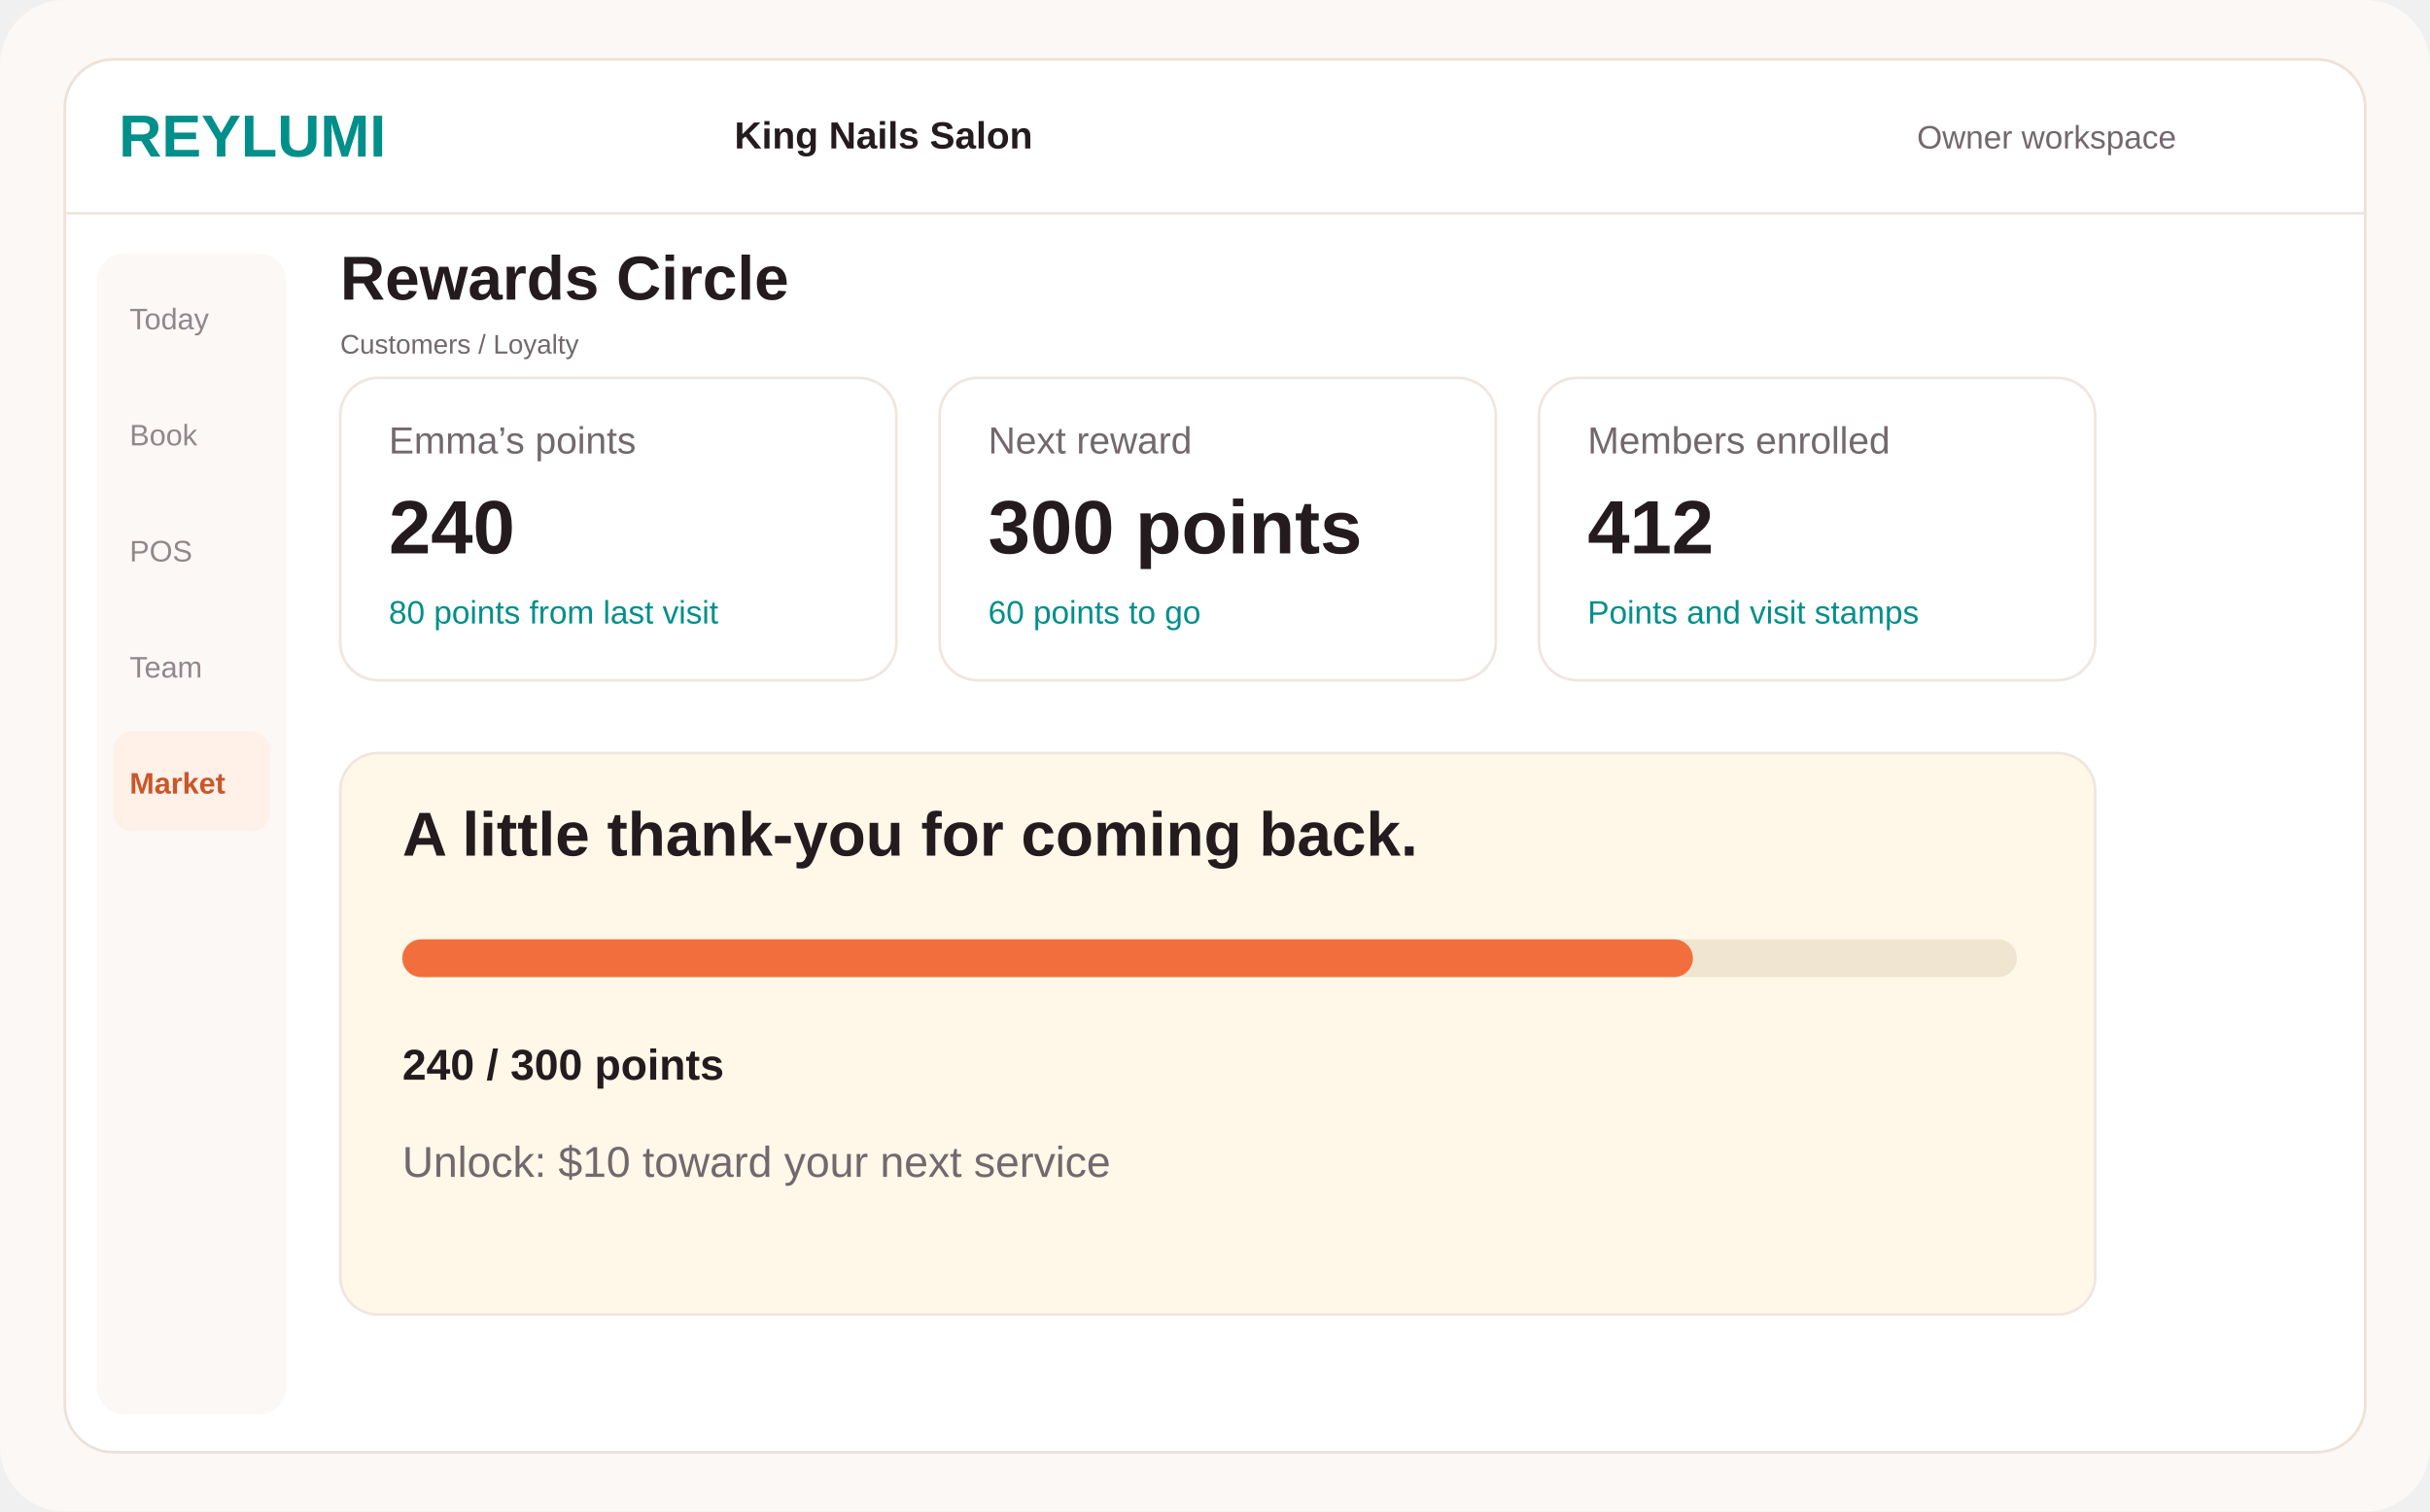
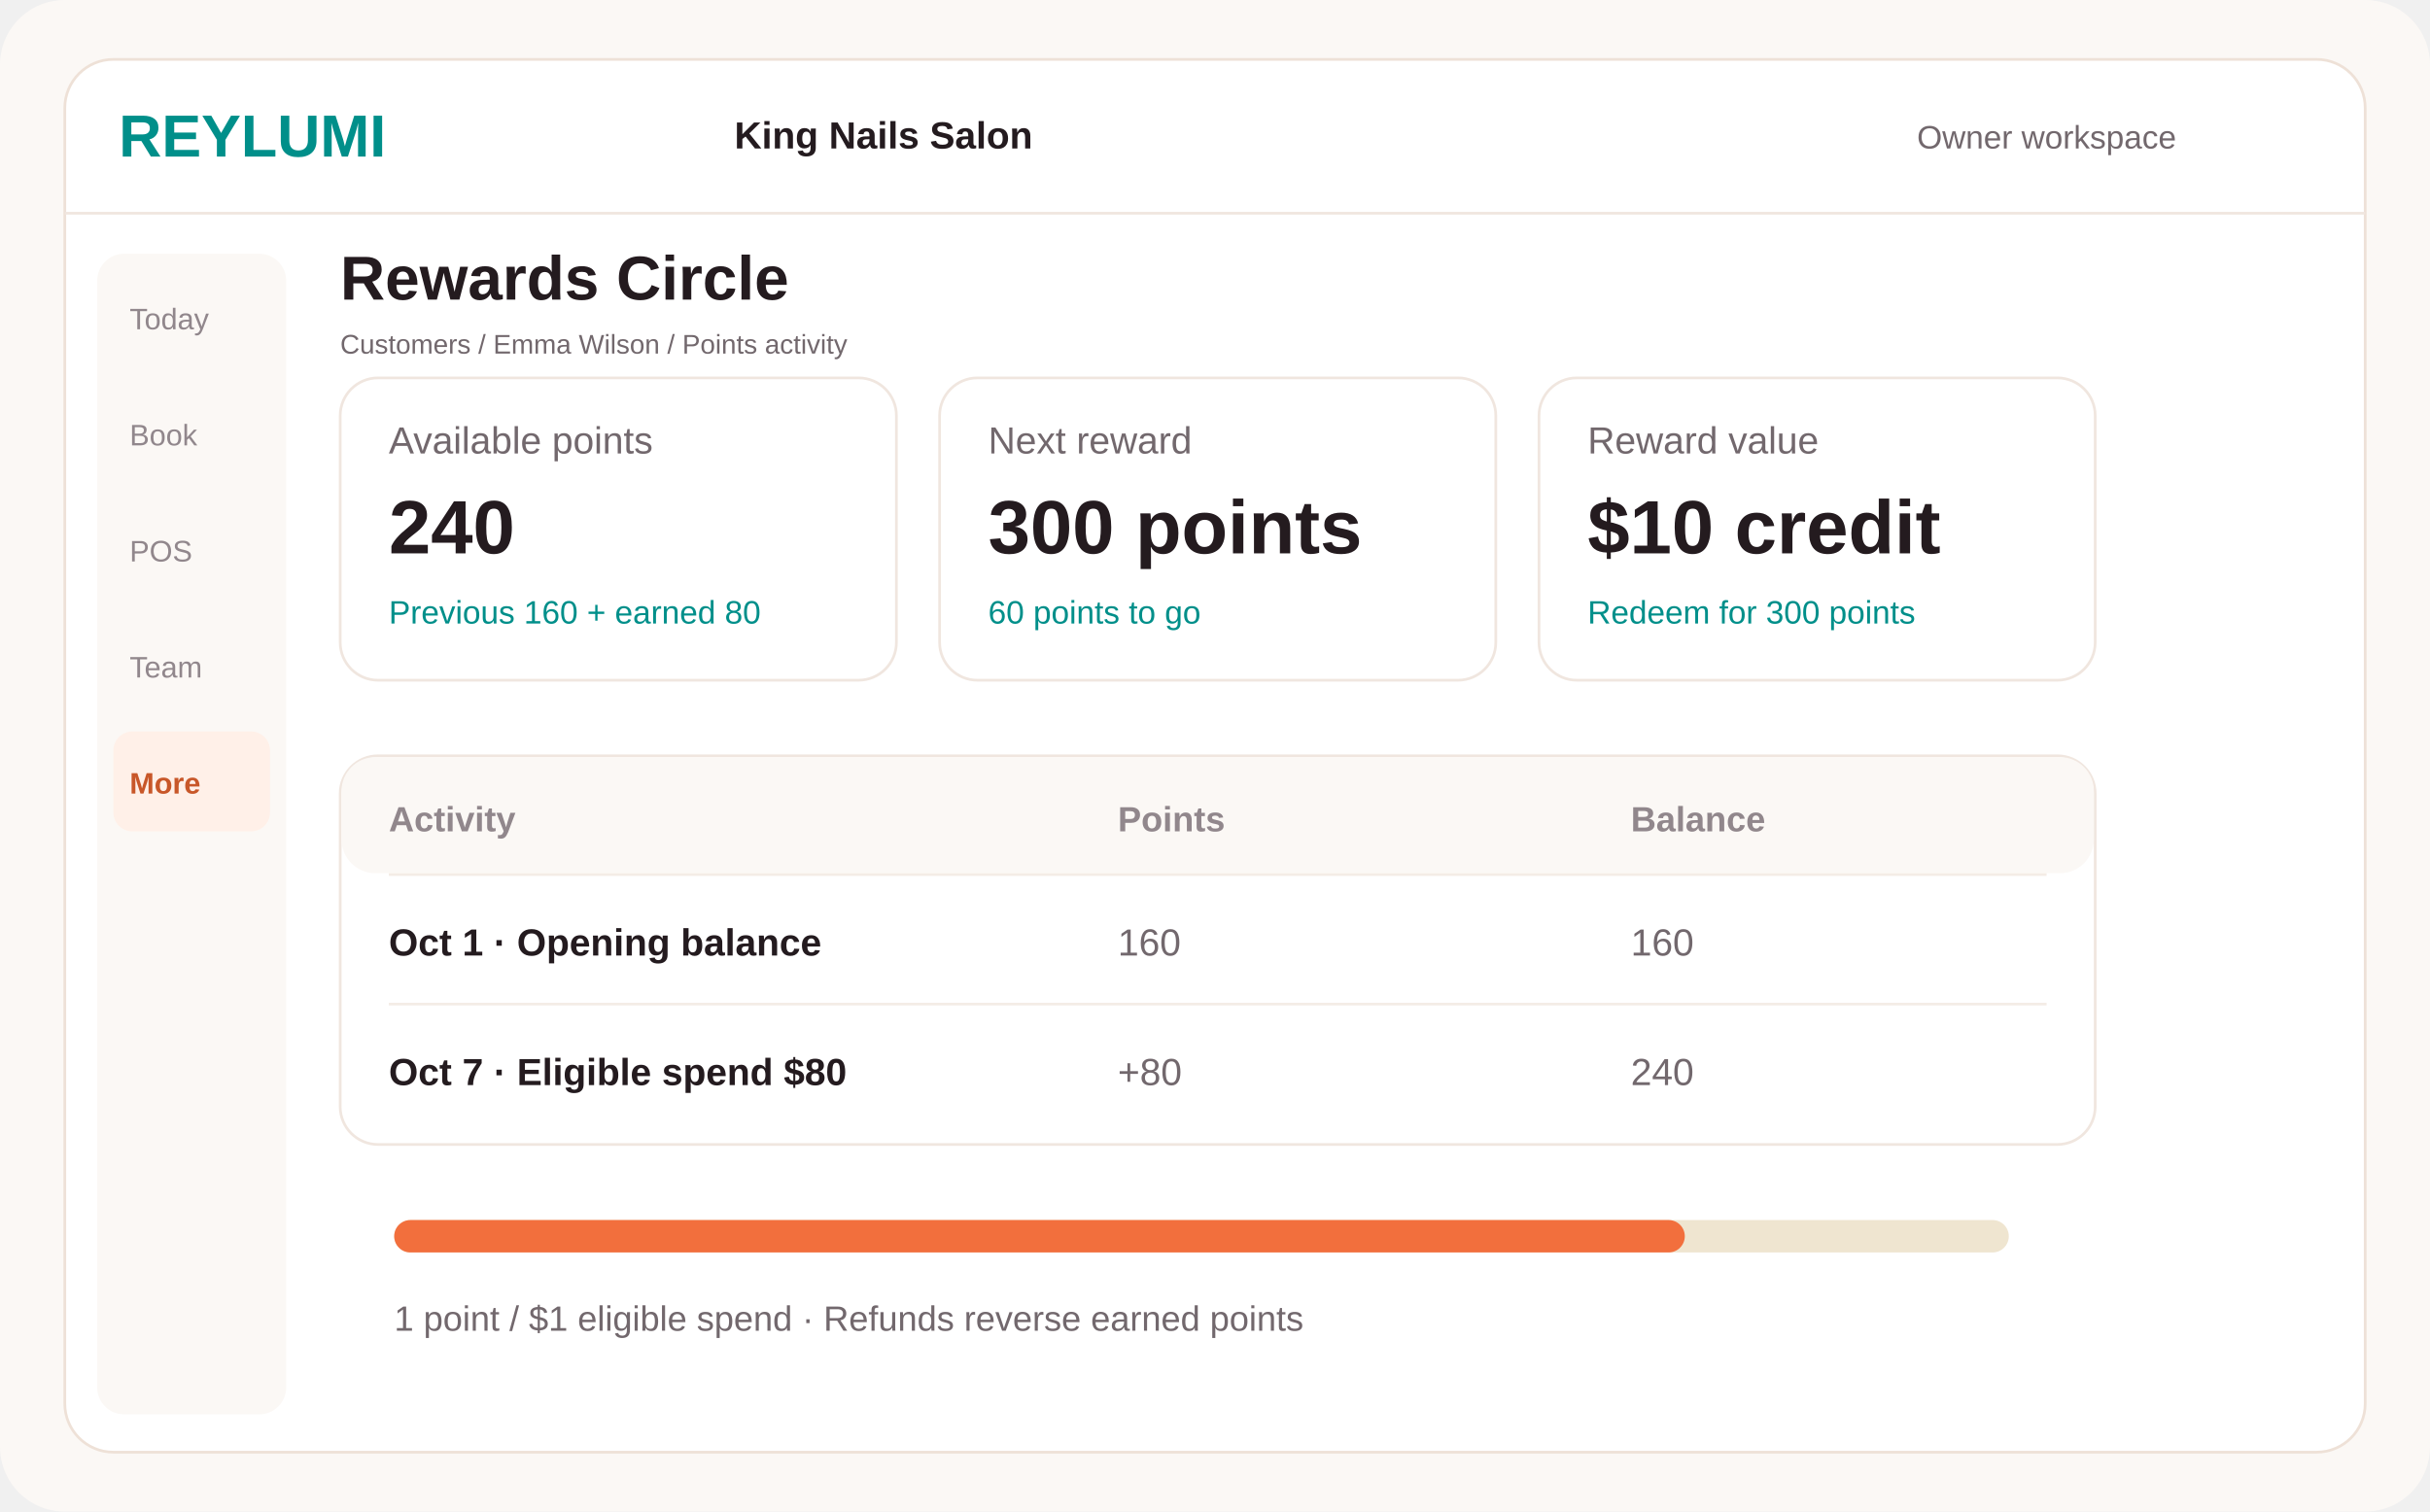
<svg xmlns="http://www.w3.org/2000/svg" width="900" height="560" viewBox="0 0 900 560">
  <g font-family="Arial,Helvetica,sans-serif">
    <rect x="0" y="0" width="900" height="560" rx="24" fill="#fbf8f5" stroke="none" />
    <rect x="24" y="22" width="852" height="516" rx="18" fill="#fff" stroke="#eee1d7" />
    <path d="M24 79h852" stroke="#f0e6df" />
    <text x="44" y="58" font-size="22" fill="#008f8a" font-weight="800">REYLUMI</text>
    <text x="272" y="55" font-size="14" fill="#241b1f" font-weight="600">King Nails Salon</text>
    <text x="710" y="55" font-size="12" fill="#72686d" font-weight="400">Owner workspace</text>
    <rect x="36" y="94" width="70" height="430" rx="10" fill="#fbf8f5" stroke="none" />
    <text x="48" y="122" font-size="11" fill="#91878c" font-weight="400">Today</text>
    <text x="48" y="165" font-size="11" fill="#91878c" font-weight="400">Book</text>
    <text x="48" y="208" font-size="11" fill="#91878c" font-weight="400">POS</text>
    <text x="48" y="251" font-size="11" fill="#91878c" font-weight="400">Team</text>
    <rect x="42" y="271" width="58" height="37" rx="7" fill="#fff0e8" stroke="none" />
-     <text x="48" y="294" font-size="11" fill="#c85729" font-weight="700">Market</text>
+     <text x="48" y="294" font-size="11" fill="#c85729" font-weight="700">More</text>
    <text x="126" y="111" font-size="23" fill="#241b1f" font-weight="750">Rewards Circle</text>
-     <text x="126" y="131" font-size="10" fill="#72686d" font-weight="400">Customers / Loyalty</text>
+     <text x="126" y="131" font-size="10" fill="#72686d" font-weight="400">Customers / Emma Wilson / Points activity</text>
    <rect x="126" y="140" width="206" height="112" rx="14" fill="#fff" stroke="#f0e6df" />
-     <text x="144" y="168" font-size="14" fill="#72686d" font-weight="400">Emma’s points</text>
+     <text x="144" y="168" font-size="14" fill="#72686d" font-weight="400">Available points</text>
    <text x="144" y="205" font-size="28" fill="#241b1f" font-weight="700">240</text>
-     <text x="144" y="231" font-size="12" fill="#008f8a" font-weight="400">80 points from last visit</text>
+     <text x="144" y="231" font-size="12" fill="#008f8a" font-weight="400">Previous 160 + earned 80</text>
    <rect x="348" y="140" width="206" height="112" rx="14" fill="#fff" stroke="#f0e6df" />
    <text x="366" y="168" font-size="14" fill="#72686d" font-weight="400">Next reward</text>
    <text x="366" y="205" font-size="28" fill="#241b1f" font-weight="700">300 points</text>
    <text x="366" y="231" font-size="12" fill="#008f8a" font-weight="400">60 points to go</text>
    <rect x="570" y="140" width="206" height="112" rx="14" fill="#fff" stroke="#f0e6df" />
-     <text x="588" y="168" font-size="14" fill="#72686d" font-weight="400">Members enrolled</text>
-     <text x="588" y="205" font-size="28" fill="#241b1f" font-weight="700">412</text>
-     <text x="588" y="231" font-size="12" fill="#008f8a" font-weight="400">Points and visit stamps</text>
-     <rect x="126" y="279" width="650" height="208" rx="14" fill="#fff8e9" stroke="#f0e6df" />
-     <text x="149" y="317" font-size="23" fill="#241b1f" font-weight="700">A little thank-you for coming back.</text>
-     <rect x="149" y="348" width="598" height="14" rx="7" fill="#efe5d0" stroke="none" />
-     <rect x="149" y="348" width="478" height="14" rx="7" fill="#f26f3d" stroke="none" />
-     <text x="149" y="400" font-size="16" fill="#241b1f" font-weight="600">240 / 300 points</text>
-     <text x="149" y="436" font-size="16" fill="#72686d" font-weight="400">Unlock: $10 toward your next service</text>
+     <text x="588" y="168" font-size="14" fill="#72686d" font-weight="400">Reward value</text>
+     <text x="588" y="205" font-size="28" fill="#241b1f" font-weight="700">$10 credit</text>
+     <text x="588" y="231" font-size="12" fill="#008f8a" font-weight="400">Redeem for 300 points</text>
+     <rect x="126" y="280" width="650" height="144" rx="14" fill="#fff" stroke="#f0e6df" />
+     <rect x="127" y="281" width="648" height="42" rx="12" fill="#fbf8f5" stroke="#fbf8f5" />
+     <text x="144" y="308" font-size="13" fill="#91878c" font-weight="600">Activity</text>
+     <text x="414" y="308" font-size="13" fill="#91878c" font-weight="600">Points</text>
+     <text x="604" y="308" font-size="13" fill="#91878c" font-weight="600">Balance</text>
+     <path d="M144 324h614" stroke="#f4ece6" />
+     <text x="144" y="354" font-size="14" fill="#241b1f" font-weight="600">Oct 1 · Opening balance</text>
+     <text x="414" y="354" font-size="14" fill="#72686d" font-weight="400">160</text>
+     <text x="604" y="354" font-size="14" fill="#72686d" font-weight="400">160</text>
+     <path d="M144 372h614" stroke="#f4ece6" />
+     <text x="144" y="402" font-size="14" fill="#241b1f" font-weight="600">Oct 7 · Eligible spend $80</text>
+     <text x="414" y="402" font-size="14" fill="#72686d" font-weight="400">+80</text>
+     <text x="604" y="402" font-size="14" fill="#72686d" font-weight="400">240</text>
+     <rect x="146" y="452" width="598" height="12" rx="6" fill="#efe5d0" stroke="none" />
+     <rect x="146" y="452" width="478" height="12" rx="6" fill="#f26f3d" stroke="none" />
+     <text x="146" y="493" font-size="13" fill="#72686d" font-weight="400">1 point / $1 eligible spend · Refunds reverse earned points</text>
  </g>
</svg>
